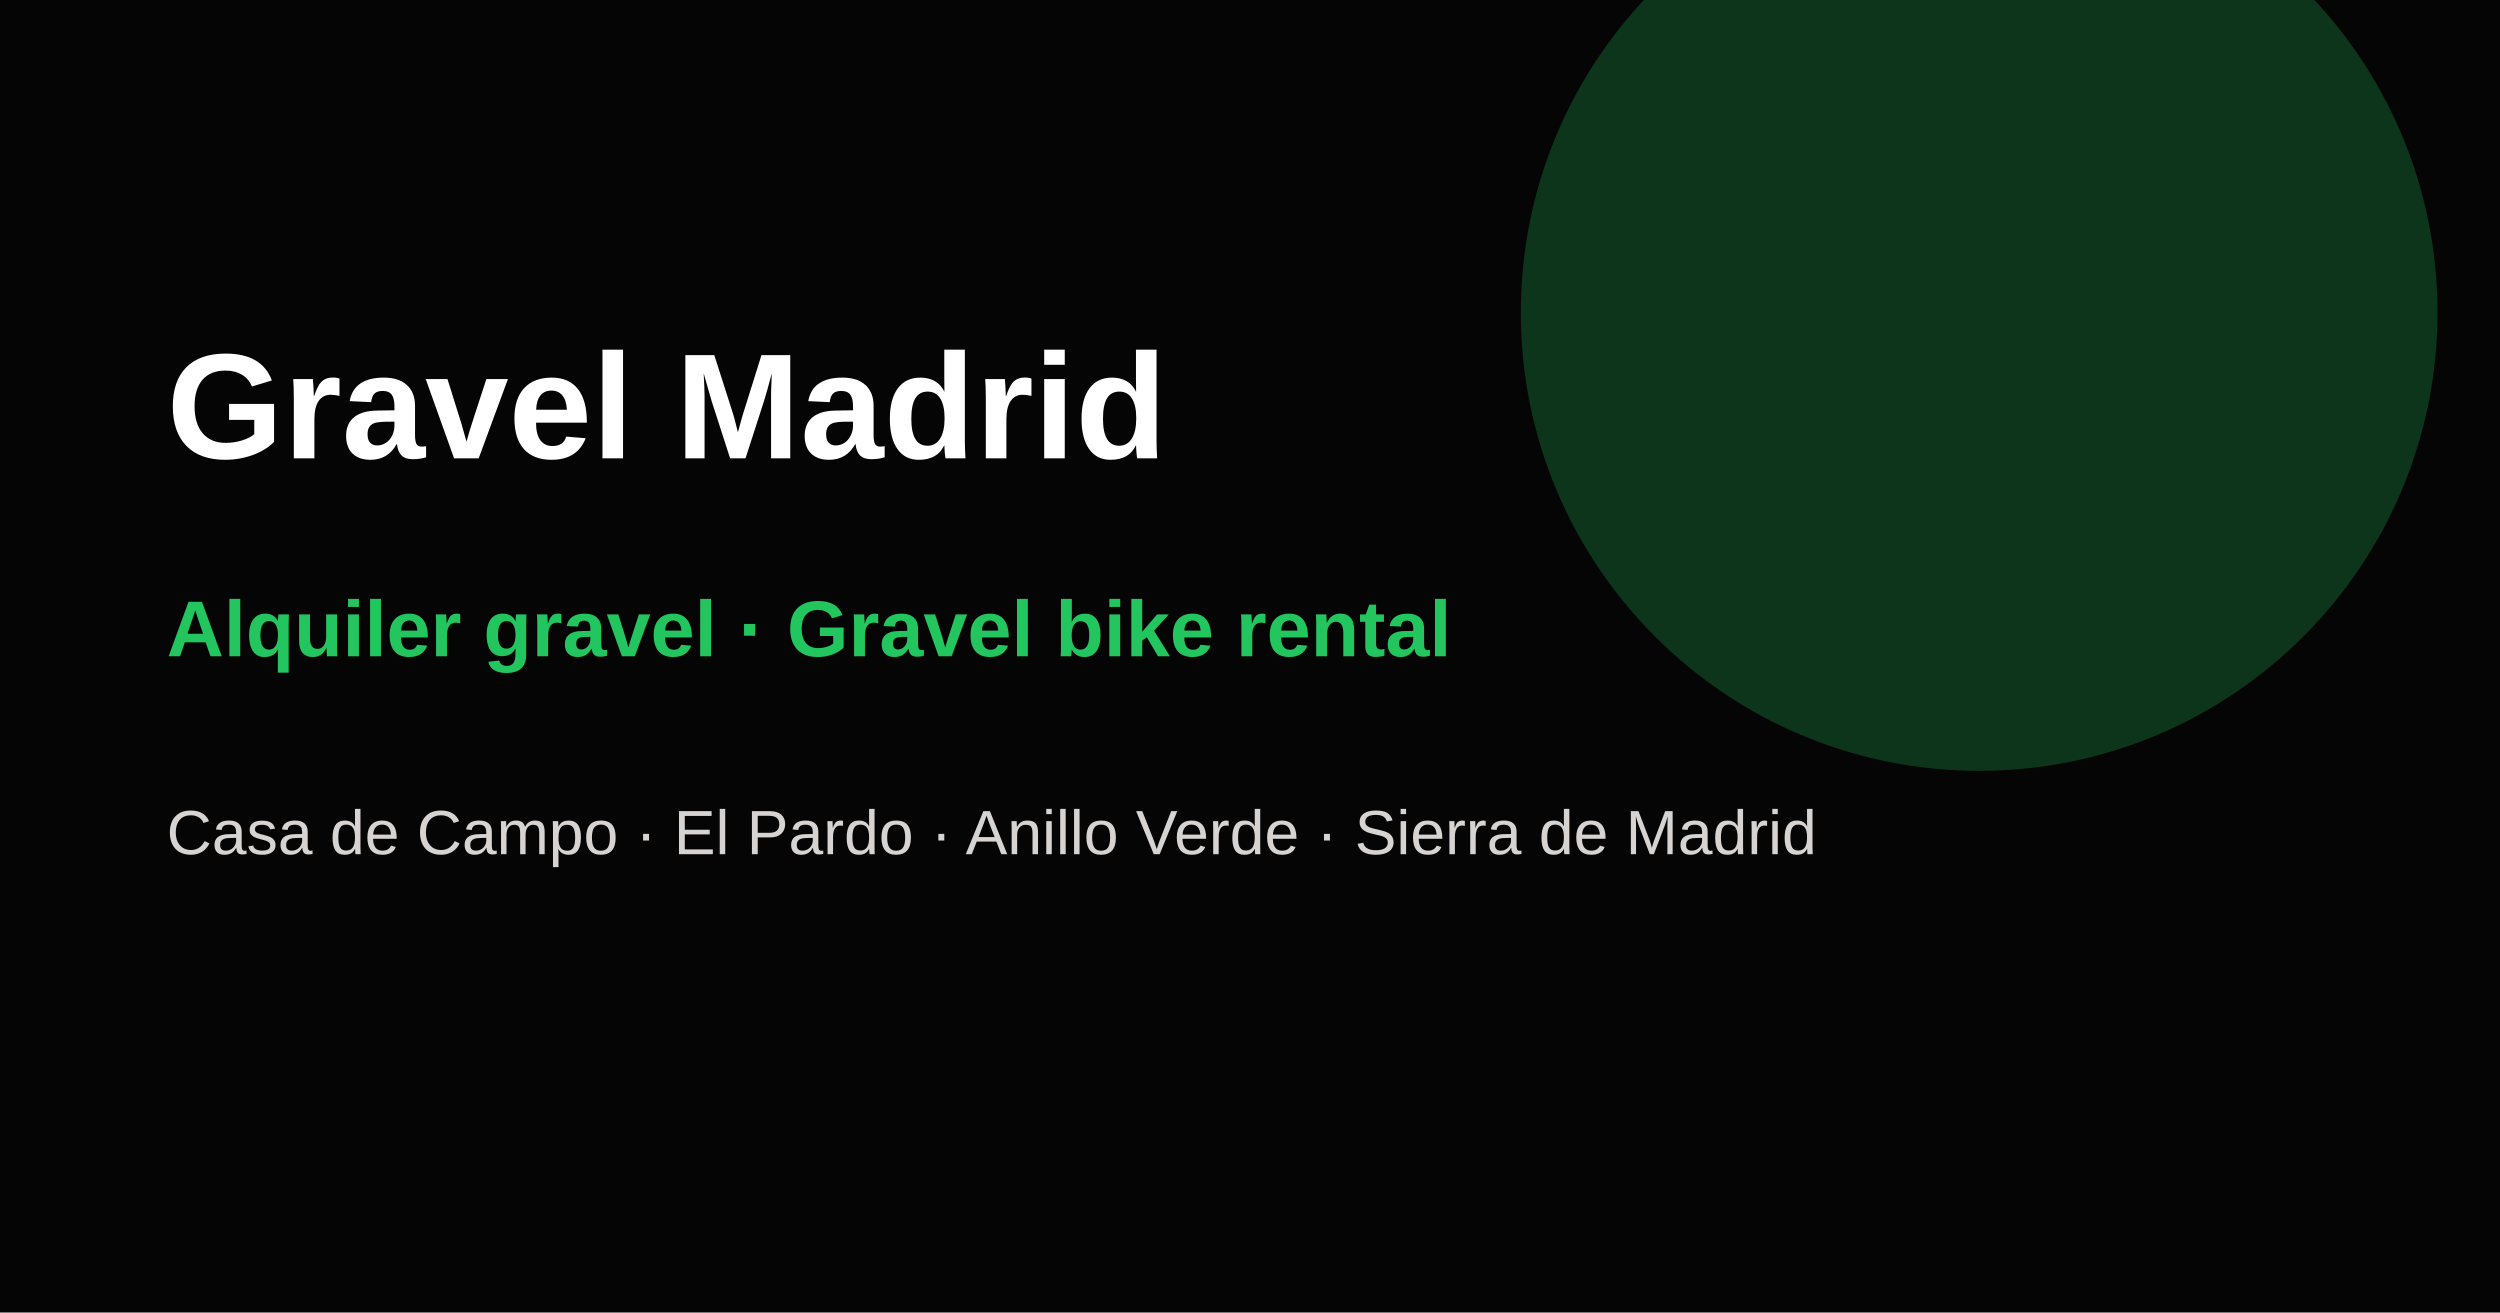
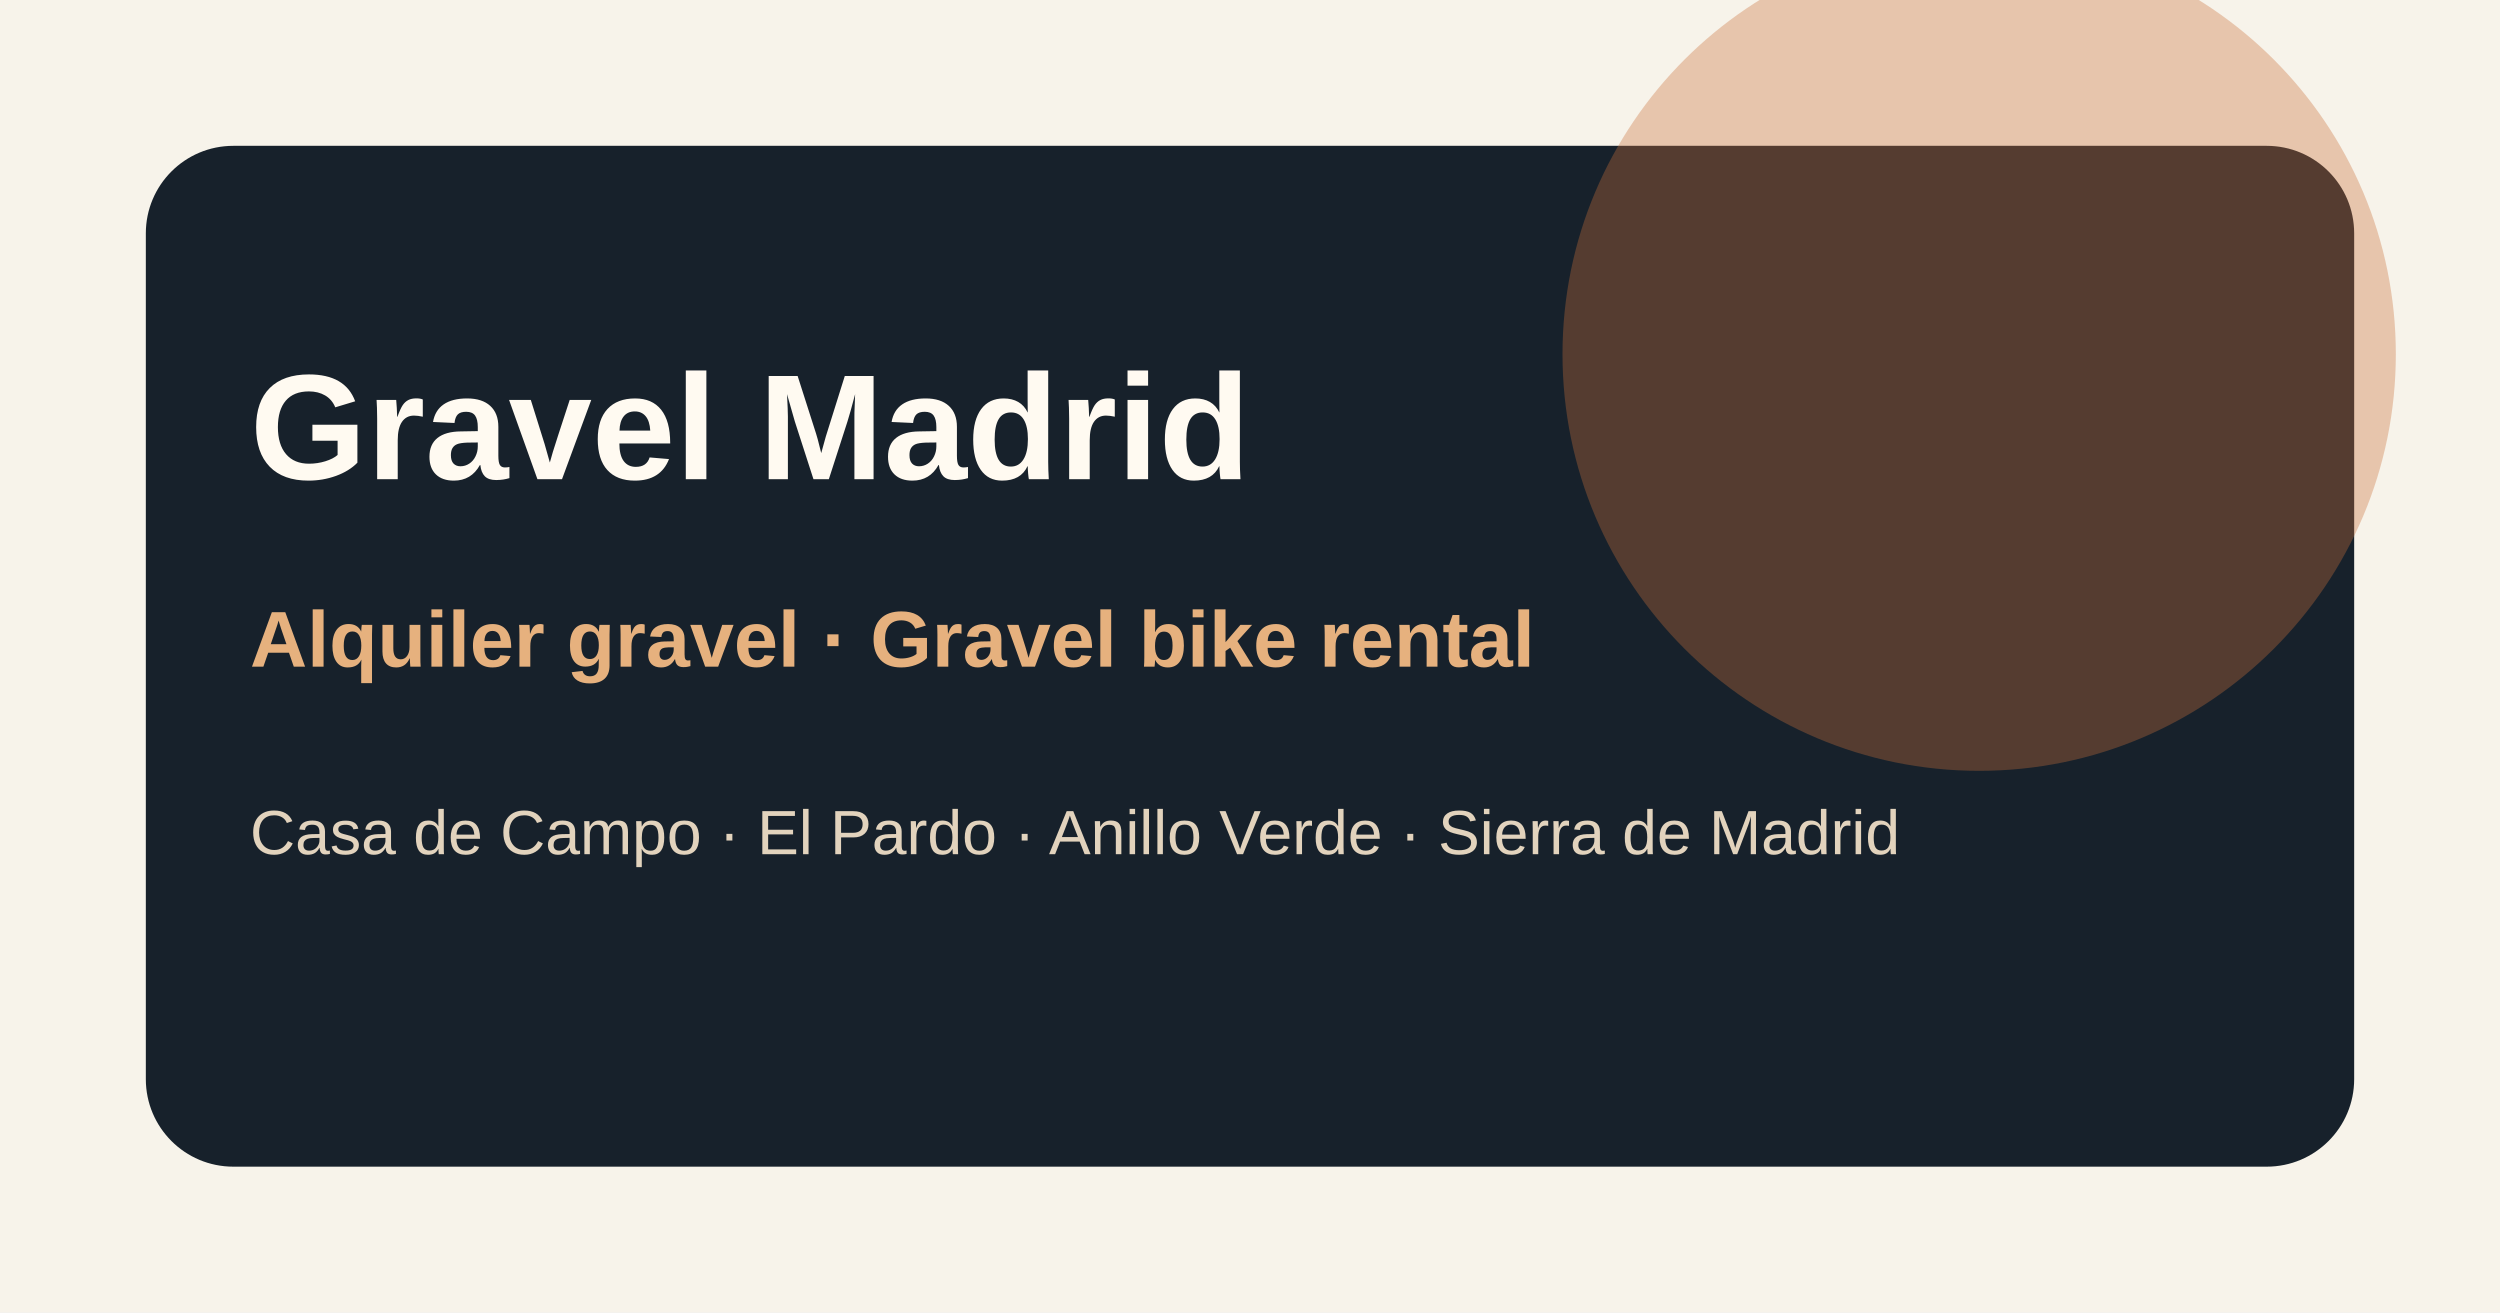
<svg xmlns="http://www.w3.org/2000/svg" width="1200" height="630">
-   <rect width="1200" height="630" fill="#050505" />
-   <circle cx="950" cy="150" r="220" fill="#22c55e" opacity="0.25" />
-   <text x="80" y="220" font-family="Arial" font-size="72" font-weight="900" fill="white">Gravel Madrid</text>
-   <text x="80" y="315" font-family="Arial" font-size="38" font-weight="700" fill="#22c55e">Alquiler gravel · Gravel bike rental</text>
-   <text x="80" y="410" font-family="Arial" font-size="30" fill="#d6d3d1">Casa de Campo · El Pardo · Anillo Verde · Sierra de Madrid</text>
+   <rect width="1200" height="630" fill="#f7f3ea" />
+   <rect x="70" y="70" width="1060" height="490" rx="42" fill="#17212b" />
+   <circle cx="950" cy="170" r="200" fill="#c86f3a" opacity="0.35" />
+   <text x="120" y="230" font-family="Arial" font-size="72" font-weight="900" fill="#fffaf1">Gravel Madrid</text>
+   <text x="120" y="320" font-family="Arial" font-size="38" font-weight="700" fill="#e6b17e">Alquiler gravel · Gravel bike rental</text>
+   <text x="120" y="410" font-family="Arial" font-size="30" fill="#e2d3bd">Casa de Campo · El Pardo · Anillo Verde · Sierra de Madrid</text>
</svg>
